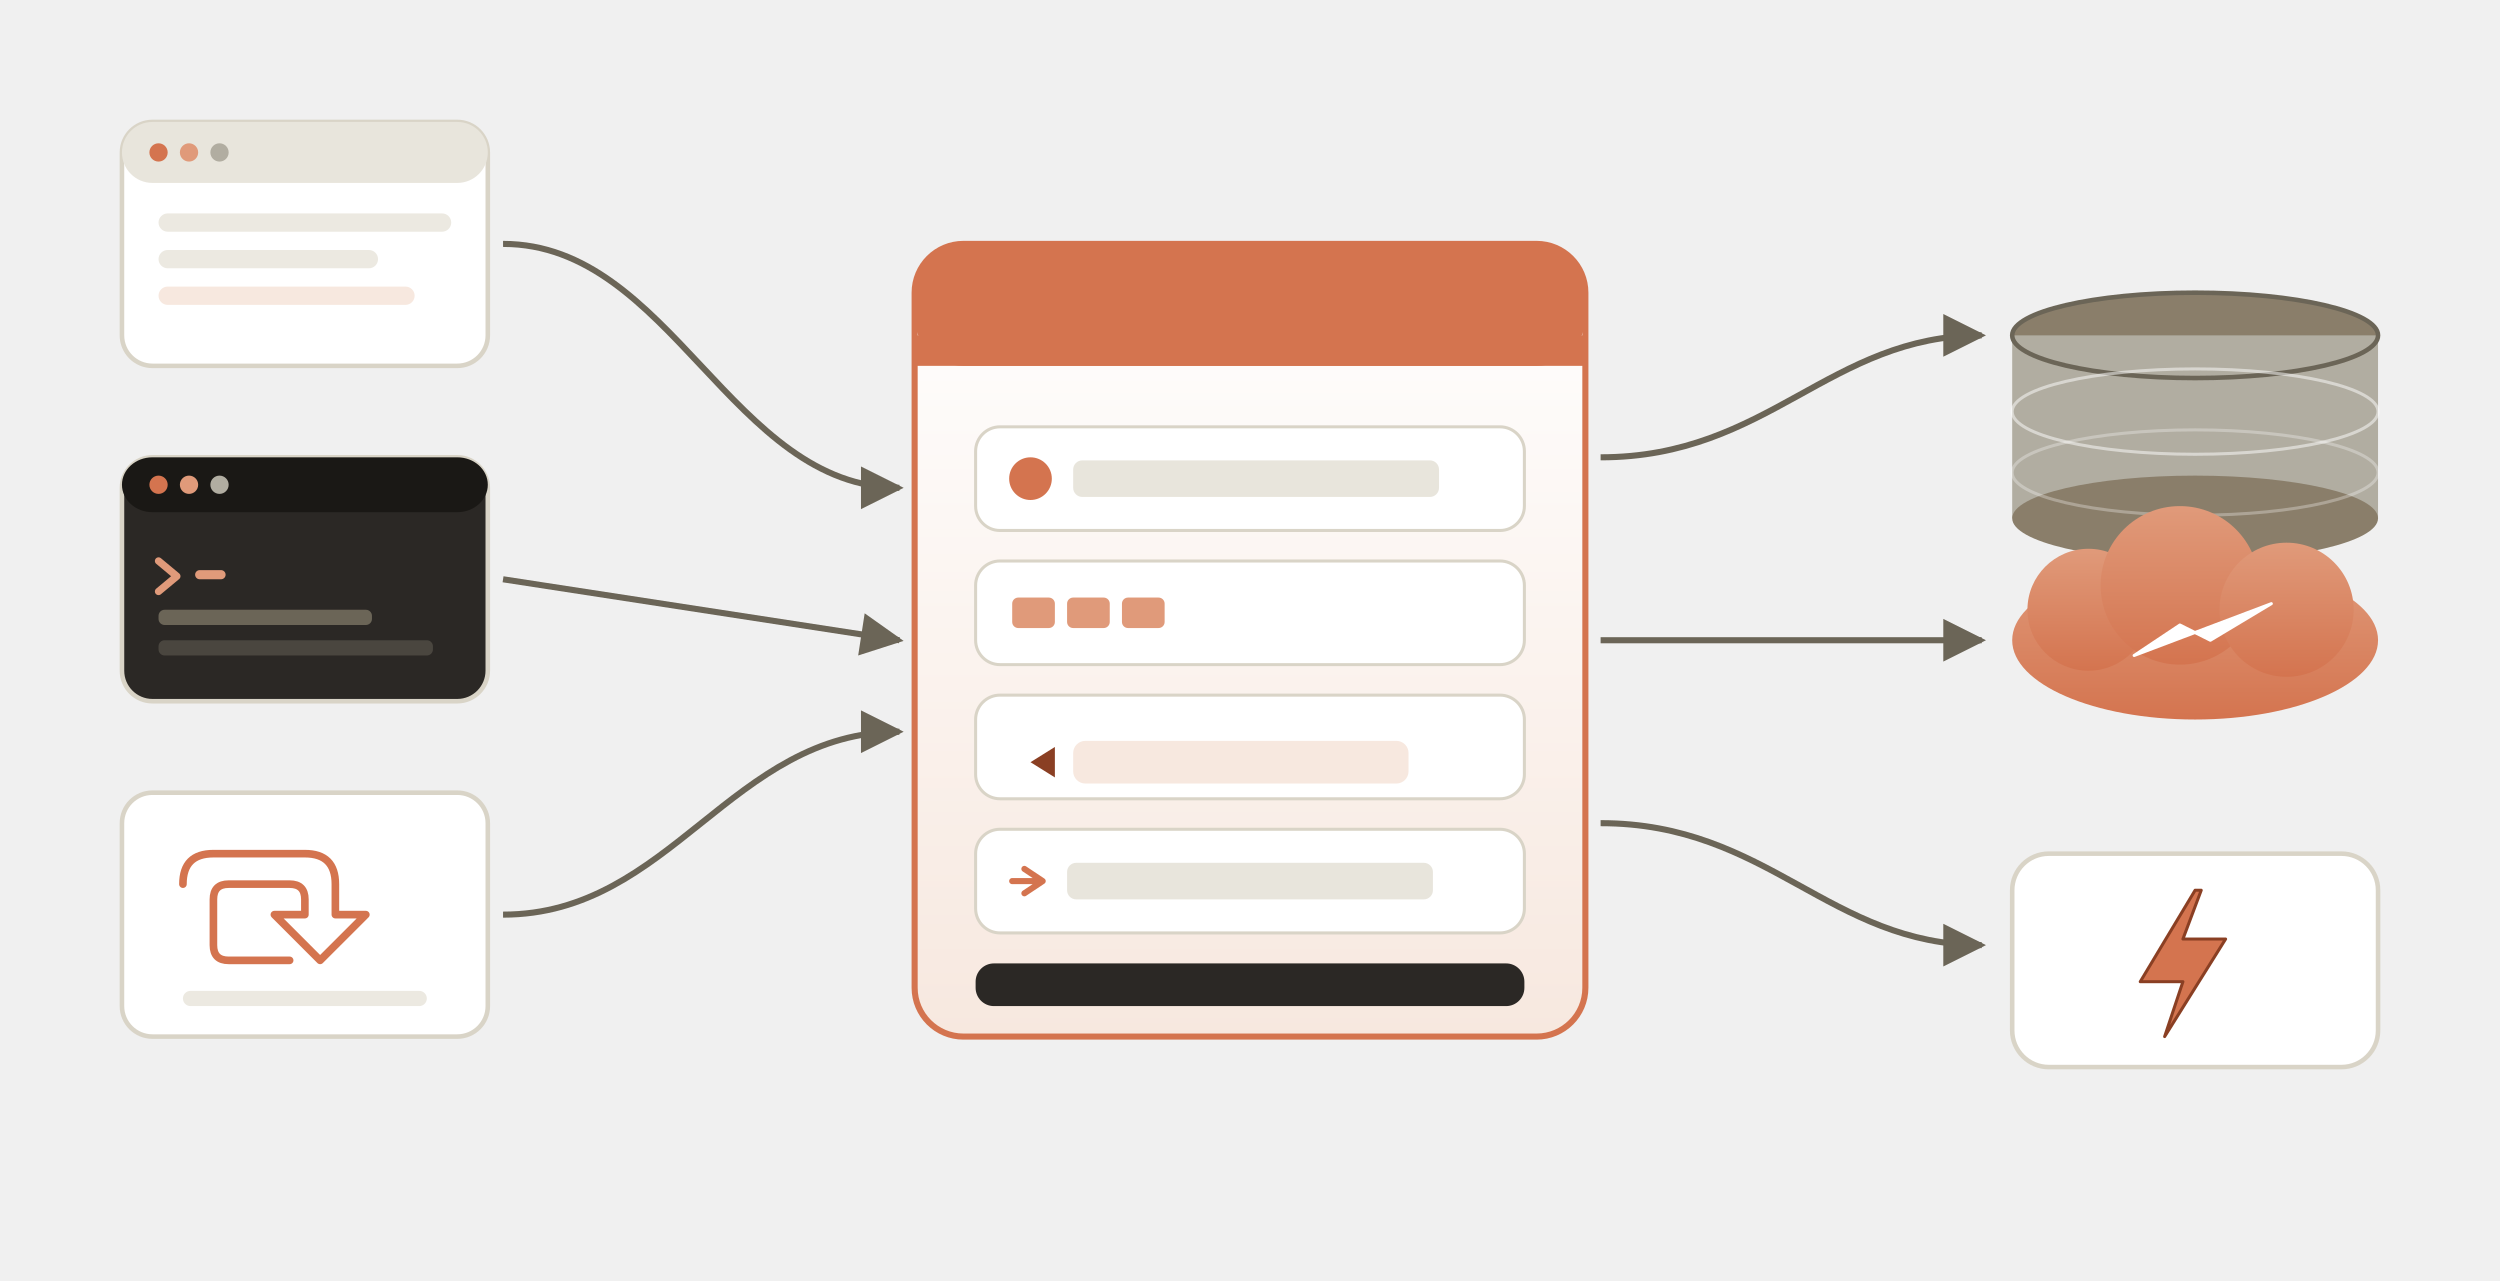
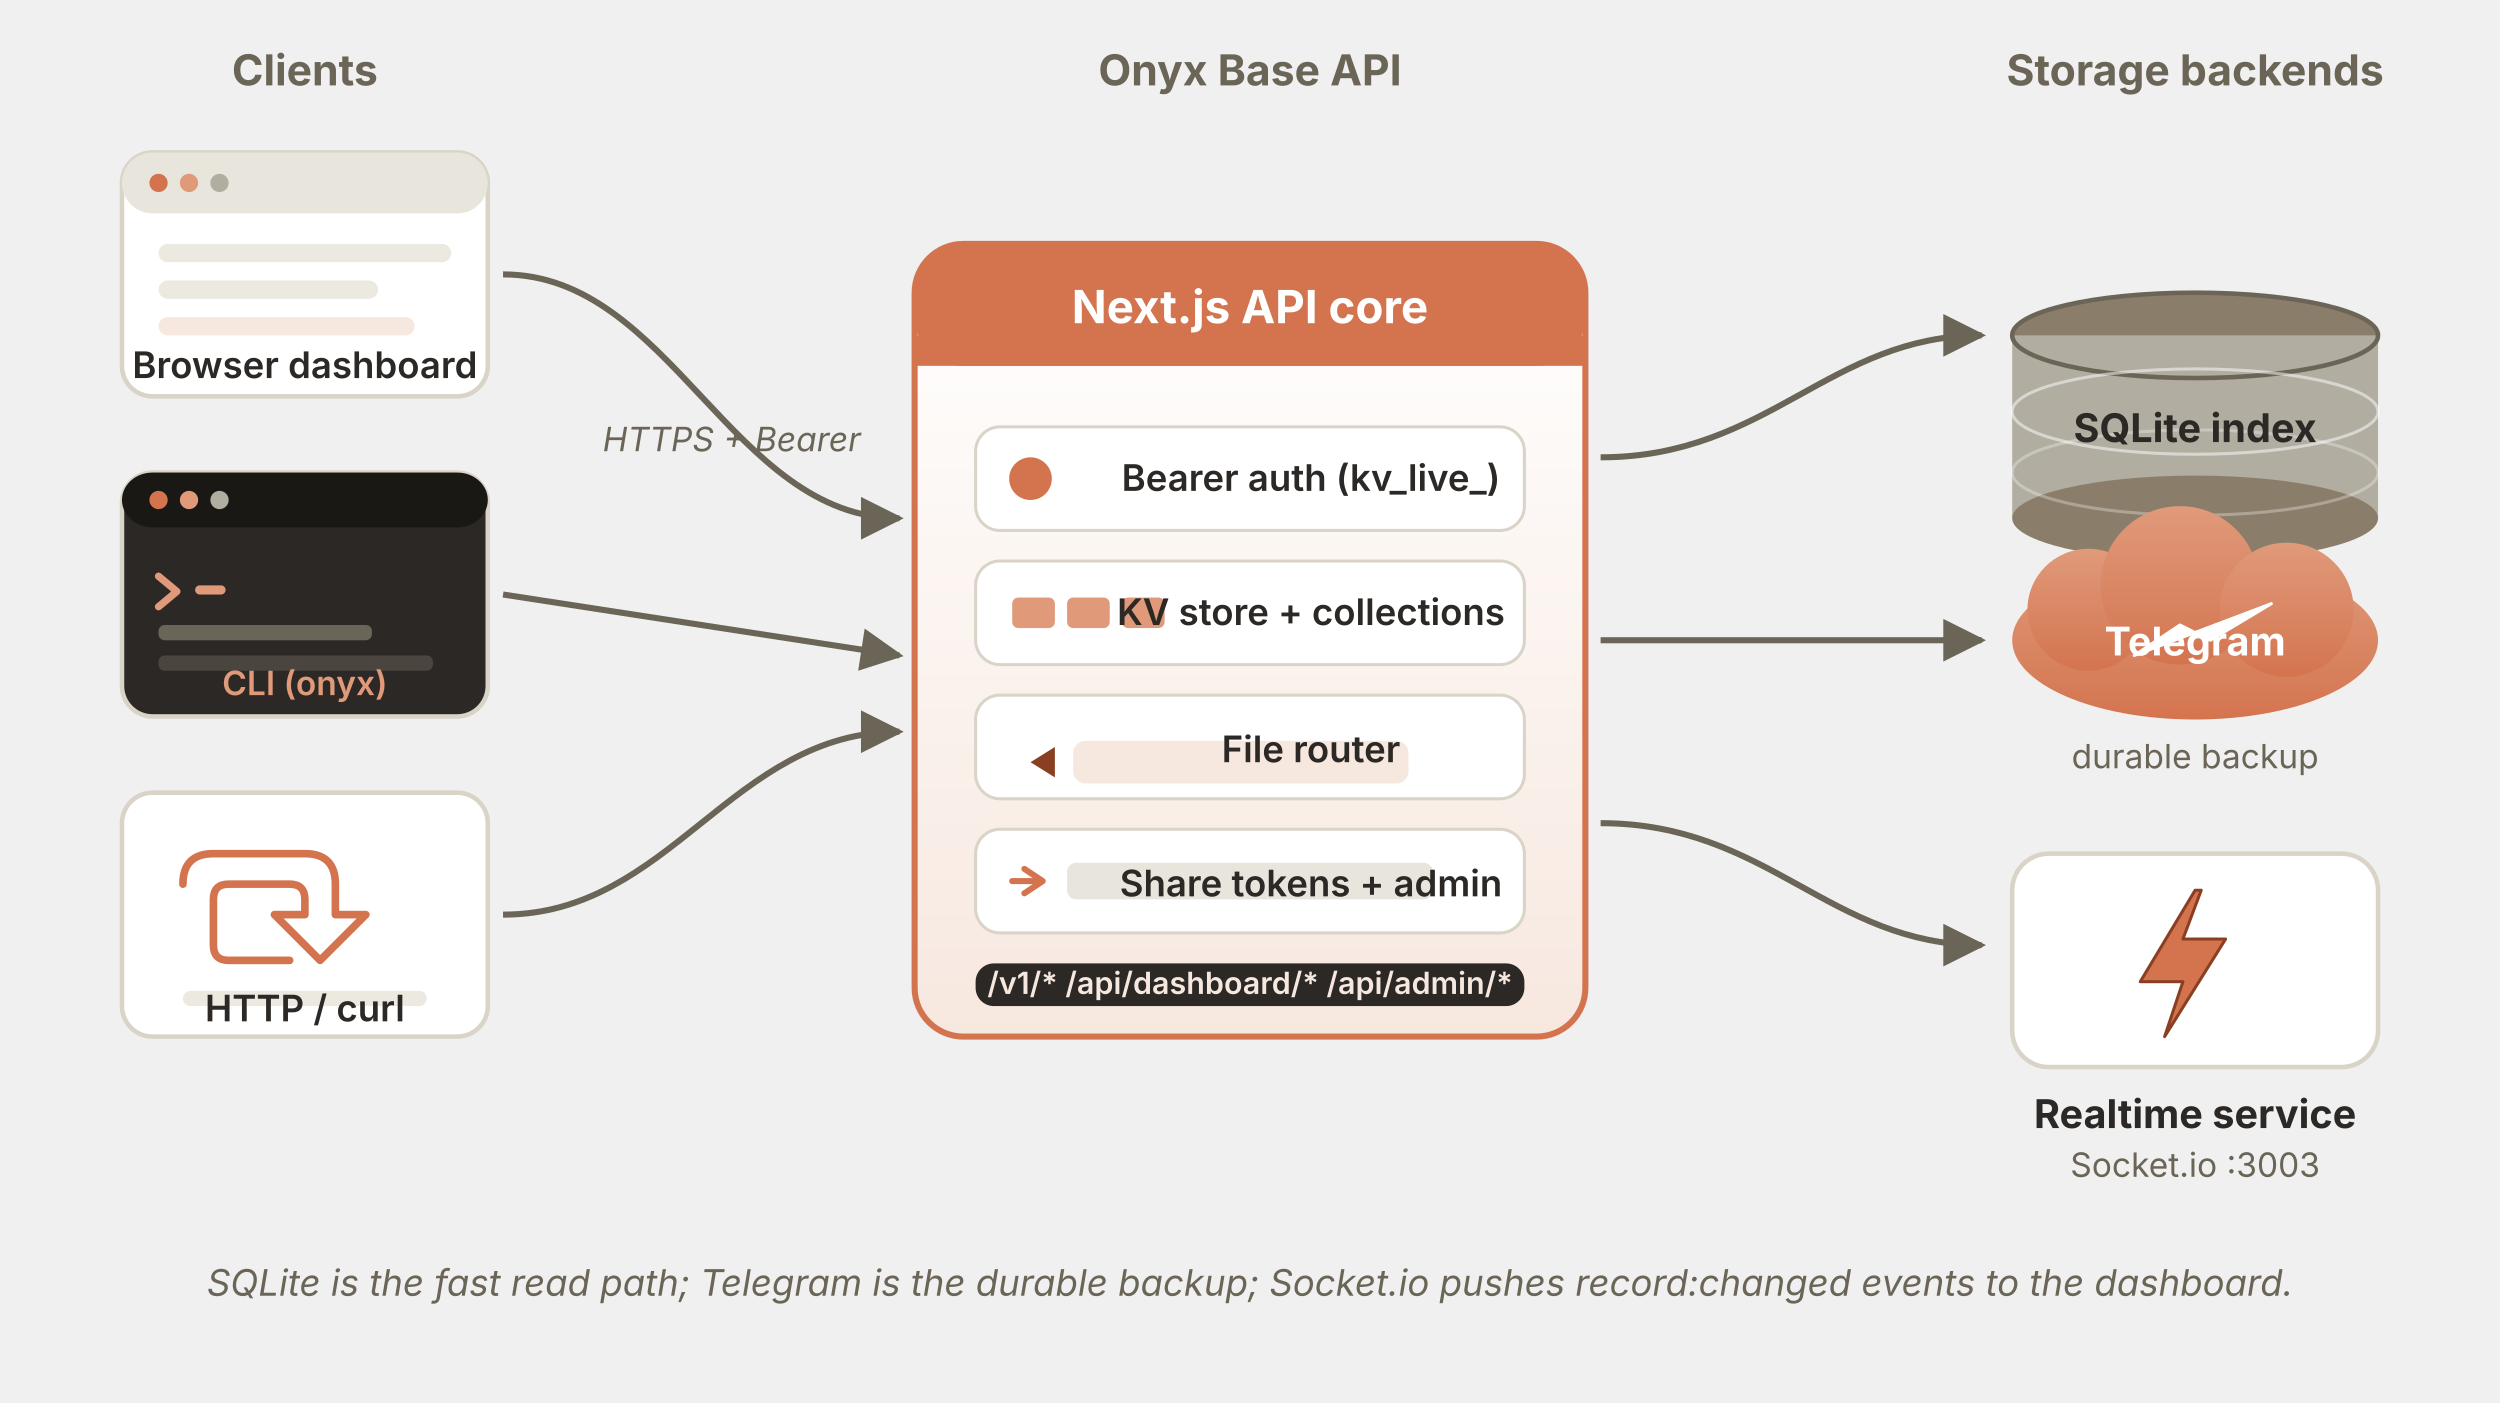
- <svg xmlns="http://www.w3.org/2000/svg" width="820" height="420" viewBox="0 0 820 420" role="img" aria-label="Architecture overview">
+ <svg xmlns="http://www.w3.org/2000/svg" width="820" height="460" viewBox="0 0 820 460" role="img" aria-label="Architecture overview">
  <defs>
    <linearGradient id="archApi" x1="0" y1="0" x2="0" y2="1">
      <stop offset="0%" stop-color="#ffffff" />
      <stop offset="100%" stop-color="#f7e8df" />
    </linearGradient>
    <linearGradient id="archTg" x1="0" y1="0" x2="0" y2="1">
      <stop offset="0%" stop-color="#e09a7a" />
      <stop offset="100%" stop-color="#d4744f" />
    </linearGradient>
    <marker id="arrArch" viewBox="0 0 10 10" refX="9" refY="5" markerWidth="7" markerHeight="7" orient="auto-start-reverse">
      <path d="M0 0 L10 5 L0 10 z" fill="#6b6557" />
    </marker>
  </defs>
+   <text x="100" y="28" font-family="system-ui, -apple-system, sans-serif" font-size="14" font-weight="700" fill="#6b6557" text-anchor="middle">Clients</text>
+   <text x="410" y="28" font-family="system-ui, -apple-system, sans-serif" font-size="14" font-weight="700" fill="#6b6557" text-anchor="middle">Onyx Base API</text>
+   <text x="720" y="28" font-family="system-ui, -apple-system, sans-serif" font-size="14" font-weight="700" fill="#6b6557" text-anchor="middle">Storage backends</text>
  <g>
-     <rect x="40" y="40" width="120" height="80" rx="10" fill="#ffffff" stroke="#d9d4c7" stroke-width="1.5" />
-     <rect x="40" y="40" width="120" height="20" rx="10" fill="#e8e5dc" />
-     <circle cx="52" cy="50" r="3" fill="#d4744f" />
-     <circle cx="62" cy="50" r="3" fill="#e09a7a" />
-     <circle cx="72" cy="50" r="3" fill="#b1ada1" />
-     <rect x="52" y="70" width="96" height="6" rx="3" fill="#ece9e1" />
-     <rect x="52" y="82" width="72" height="6" rx="3" fill="#ece9e1" />
-     <rect x="52" y="94" width="84" height="6" rx="3" fill="#f7e8df" />
-     <rect x="40" y="150" width="120" height="80" rx="10" fill="#2b2825" stroke="#d9d4c7" stroke-width="1.5" />
-     <rect x="40" y="150" width="120" height="18" rx="10" fill="#1a1815" />
-     <circle cx="52" cy="159" r="3" fill="#d4744f" />
-     <circle cx="62" cy="159" r="3" fill="#e09a7a" />
-     <circle cx="72" cy="159" r="3" fill="#b1ada1" />
-     <path d="M52 184 L58 189 L52 194" stroke="#e09a7a" stroke-width="2.4" fill="none" stroke-linecap="round" stroke-linejoin="round" />
-     <rect x="64" y="187" width="10" height="3" rx="1.5" fill="#e09a7a" />
-     <rect x="52" y="200" width="70" height="5" rx="2" fill="#6b6557" />
-     <rect x="52" y="210" width="90" height="5" rx="2" fill="#4a463f" />
+     <rect x="40" y="50" width="120" height="80" rx="10" fill="#ffffff" stroke="#d9d4c7" stroke-width="1.5" />
+     <rect x="40" y="50" width="120" height="20" rx="10" fill="#e8e5dc" />
+     <circle cx="52" cy="60" r="3" fill="#d4744f" />
+     <circle cx="62" cy="60" r="3" fill="#e09a7a" />
+     <circle cx="72" cy="60" r="3" fill="#b1ada1" />
+     <rect x="52" y="80" width="96" height="6" rx="3" fill="#ece9e1" />
+     <rect x="52" y="92" width="72" height="6" rx="3" fill="#ece9e1" />
+     <rect x="52" y="104" width="84" height="6" rx="3" fill="#f7e8df" />
+     <text x="100" y="124" font-family="system-ui, -apple-system, sans-serif" font-size="12" font-weight="600" fill="#2b2825" text-anchor="middle">Browser dashboard</text>
+     <rect x="40" y="155" width="120" height="80" rx="10" fill="#2b2825" stroke="#d9d4c7" stroke-width="1.5" />
+     <rect x="40" y="155" width="120" height="18" rx="10" fill="#1a1815" />
+     <circle cx="52" cy="164" r="3" fill="#d4744f" />
+     <circle cx="62" cy="164" r="3" fill="#e09a7a" />
+     <circle cx="72" cy="164" r="3" fill="#b1ada1" />
+     <path d="M52 189 L58 194 L52 199" stroke="#e09a7a" stroke-width="2.4" fill="none" stroke-linecap="round" stroke-linejoin="round" />
+     <rect x="64" y="192" width="10" height="3" rx="1.5" fill="#e09a7a" />
+     <rect x="52" y="205" width="70" height="5" rx="2" fill="#6b6557" />
+     <rect x="52" y="215" width="90" height="5" rx="2" fill="#4a463f" />
+     <text x="100" y="228" font-family="system-ui, -apple-system, sans-serif" font-size="11" font-weight="600" fill="#e09a7a" text-anchor="middle">CLI (onyx)</text>
    <rect x="40" y="260" width="120" height="80" rx="10" fill="#ffffff" stroke="#d9d4c7" stroke-width="1.5" />
    <path d="M60 290 Q60 280 70 280 L100 280 Q110 280 110 290 L110 300 L120 300 L105 315 L90 300 L100 300 L100 295 Q100 290 95 290 L75 290 Q70 290 70 295 L70 310 Q70 315 75 315 L95 315" fill="none" stroke="#d4744f" stroke-width="2.5" stroke-linecap="round" stroke-linejoin="round" />
    <rect x="60" y="325" width="80" height="5" rx="2.5" fill="#ece9e1" />
+     <text x="100" y="335" font-family="system-ui, -apple-system, sans-serif" font-size="12" font-weight="600" fill="#2b2825" text-anchor="middle">HTTP / curl</text>
  </g>
-   <path d="M165 80 C 220 80, 240 160, 295 160" fill="none" stroke="#6b6557" stroke-width="2" marker-end="url(#arrArch)" />
-   <path d="M165 190 L 295 210" fill="none" stroke="#6b6557" stroke-width="2" marker-end="url(#arrArch)" />
+   <path d="M165 90 C 220 90, 240 170, 295 170" fill="none" stroke="#6b6557" stroke-width="2" marker-end="url(#arrArch)" />
+   <path d="M165 195 L 295 215" fill="none" stroke="#6b6557" stroke-width="2" marker-end="url(#arrArch)" />
  <path d="M165 300 C 220 300, 240 240, 295 240" fill="none" stroke="#6b6557" stroke-width="2" marker-end="url(#arrArch)" />
+   <text x="240" y="148" font-family="system-ui, -apple-system, sans-serif" font-size="11" fill="#6b6557" text-anchor="middle" font-style="italic">HTTPS + Bearer</text>
  <rect x="300" y="80" width="220" height="260" rx="16" fill="url(#archApi)" stroke="#d4744f" stroke-width="2" />
  <rect x="300" y="80" width="220" height="40" rx="16" fill="#d4744f" />
  <rect x="300" y="110" width="220" height="10" fill="#d4744f" />
+   <text x="410" y="106" font-family="system-ui, -apple-system, sans-serif" font-size="15" font-weight="700" fill="#ffffff" text-anchor="middle">Next.js API core</text>
  <rect x="320" y="140" width="180" height="34" rx="8" fill="#ffffff" stroke="#d9d4c7" />
  <circle cx="338" cy="157" r="7" fill="#d4744f" />
-   <rect x="352" y="151" width="120" height="12" rx="3" fill="#e8e5dc" />
+   <text x="430" y="161" font-family="system-ui, -apple-system, sans-serif" font-size="12" font-weight="600" fill="#2b2825" text-anchor="middle">Bearer auth (kv_live_)</text>
  <rect x="320" y="184" width="180" height="34" rx="8" fill="#ffffff" stroke="#d9d4c7" />
  <rect x="332" y="196" width="14" height="10" rx="2" fill="#e09a7a" />
  <rect x="350" y="196" width="14" height="10" rx="2" fill="#e09a7a" />
  <rect x="368" y="196" width="14" height="10" rx="2" fill="#e09a7a" />
+   <text x="430" y="205" font-family="system-ui, -apple-system, sans-serif" font-size="12" font-weight="600" fill="#2b2825" text-anchor="middle">KV store + collections</text>
  <rect x="320" y="228" width="180" height="34" rx="8" fill="#ffffff" stroke="#d9d4c7" />
  <path d="M338 250 L346 245 L346 255 z" fill="#8a3f23" />
  <rect x="352" y="243" width="110" height="14" rx="4" fill="#f7e8df" />
+   <text x="430" y="250" font-family="system-ui, -apple-system, sans-serif" font-size="12" font-weight="600" fill="#2b2825" text-anchor="middle">File router</text>
  <rect x="320" y="272" width="180" height="34" rx="8" fill="#ffffff" stroke="#d9d4c7" />
  <path d="M332 289 L342 289 M336 285 L342 289 L336 293" stroke="#d4744f" stroke-width="2" fill="none" stroke-linecap="round" stroke-linejoin="round" />
  <rect x="350" y="283" width="120" height="12" rx="3" fill="#e8e5dc" />
+   <text x="430" y="294" font-family="system-ui, -apple-system, sans-serif" font-size="12" font-weight="600" fill="#2b2825" text-anchor="middle">Share tokens + admin</text>
  <rect x="320" y="316" width="180" height="14" rx="6" fill="#2b2825" />
+   <text x="410" y="326" font-family="system-ui, -apple-system, sans-serif" font-size="10" font-weight="600" fill="#f7e8df" text-anchor="middle">/v1/*   /api/dashboard/*   /api/admin/*</text>
  <path d="M525 150 C 580 150, 600 110, 650 110" fill="none" stroke="#6b6557" stroke-width="2" marker-end="url(#arrArch)" />
  <path d="M525 210 L 650 210" fill="none" stroke="#6b6557" stroke-width="2" marker-end="url(#arrArch)" />
  <path d="M525 270 C 580 270, 600 310, 650 310" fill="none" stroke="#6b6557" stroke-width="2" marker-end="url(#arrArch)" />
  <g>
    <ellipse cx="720" cy="110" rx="60" ry="14" fill="#8a7e6a" />
    <rect x="660" y="110" width="120" height="60" fill="#b1ada1" />
    <ellipse cx="720" cy="170" rx="60" ry="14" fill="#8a7e6a" />
    <ellipse cx="720" cy="110" rx="60" ry="14" fill="none" stroke="#6b6557" stroke-width="1.5" />
    <ellipse cx="720" cy="135" rx="60" ry="14" fill="none" stroke="#ffffff" stroke-width="1" stroke-opacity="0.5" />
    <ellipse cx="720" cy="155" rx="60" ry="14" fill="none" stroke="#ffffff" stroke-width="1" stroke-opacity="0.3" />
+     <text x="720" y="145" font-family="system-ui, -apple-system, sans-serif" font-size="13" font-weight="700" fill="#2b2825" text-anchor="middle">SQLite index</text>
+     <text x="720" y="200" font-family="system-ui, -apple-system, sans-serif" font-size="11" fill="#6b6557" text-anchor="middle">fast read path</text>
  </g>
  <g>
    <ellipse cx="720" cy="210" rx="60" ry="26" fill="url(#archTg)" />
    <circle cx="685" cy="200" r="20" fill="url(#archTg)" />
    <circle cx="715" cy="192" r="26" fill="url(#archTg)" />
    <circle cx="750" cy="200" r="22" fill="url(#archTg)" />
    <path d="M700 215 L745 198 L725 210 L715 205 z" fill="#ffffff" stroke="#ffffff" stroke-width="1" stroke-linejoin="round" />
+     <text x="720" y="215" font-family="system-ui, -apple-system, sans-serif" font-size="13" font-weight="700" fill="#ffffff" text-anchor="middle">Telegram</text>
+     <text x="720" y="252" font-family="system-ui, -apple-system, sans-serif" font-size="11" fill="#6b6557" text-anchor="middle">durable backup</text>
  </g>
  <g>
    <rect x="660" y="280" width="120" height="70" rx="12" fill="#ffffff" stroke="#d9d4c7" stroke-width="1.5" />
    <path d="M720 292 L702 322 L716 322 L710 340 L730 308 L716 308 L722 292 z" fill="#d4744f" stroke="#8a3f23" stroke-width="1" stroke-linejoin="round" />
+     <text x="720" y="370" font-family="system-ui, -apple-system, sans-serif" font-size="13" font-weight="700" fill="#2b2825" text-anchor="middle">Realtime service</text>
+     <text x="720" y="386" font-family="system-ui, -apple-system, sans-serif" font-size="11" fill="#6b6557" text-anchor="middle">Socket.io :3003</text>
  </g>
+   <text x="410" y="425" font-family="system-ui, -apple-system, sans-serif" font-size="12" font-style="italic" fill="#6b6557" text-anchor="middle">SQLite is the fast read path; Telegram is the durable backup; Socket.io pushes record:changed events to the dashboard.</text>
</svg>
